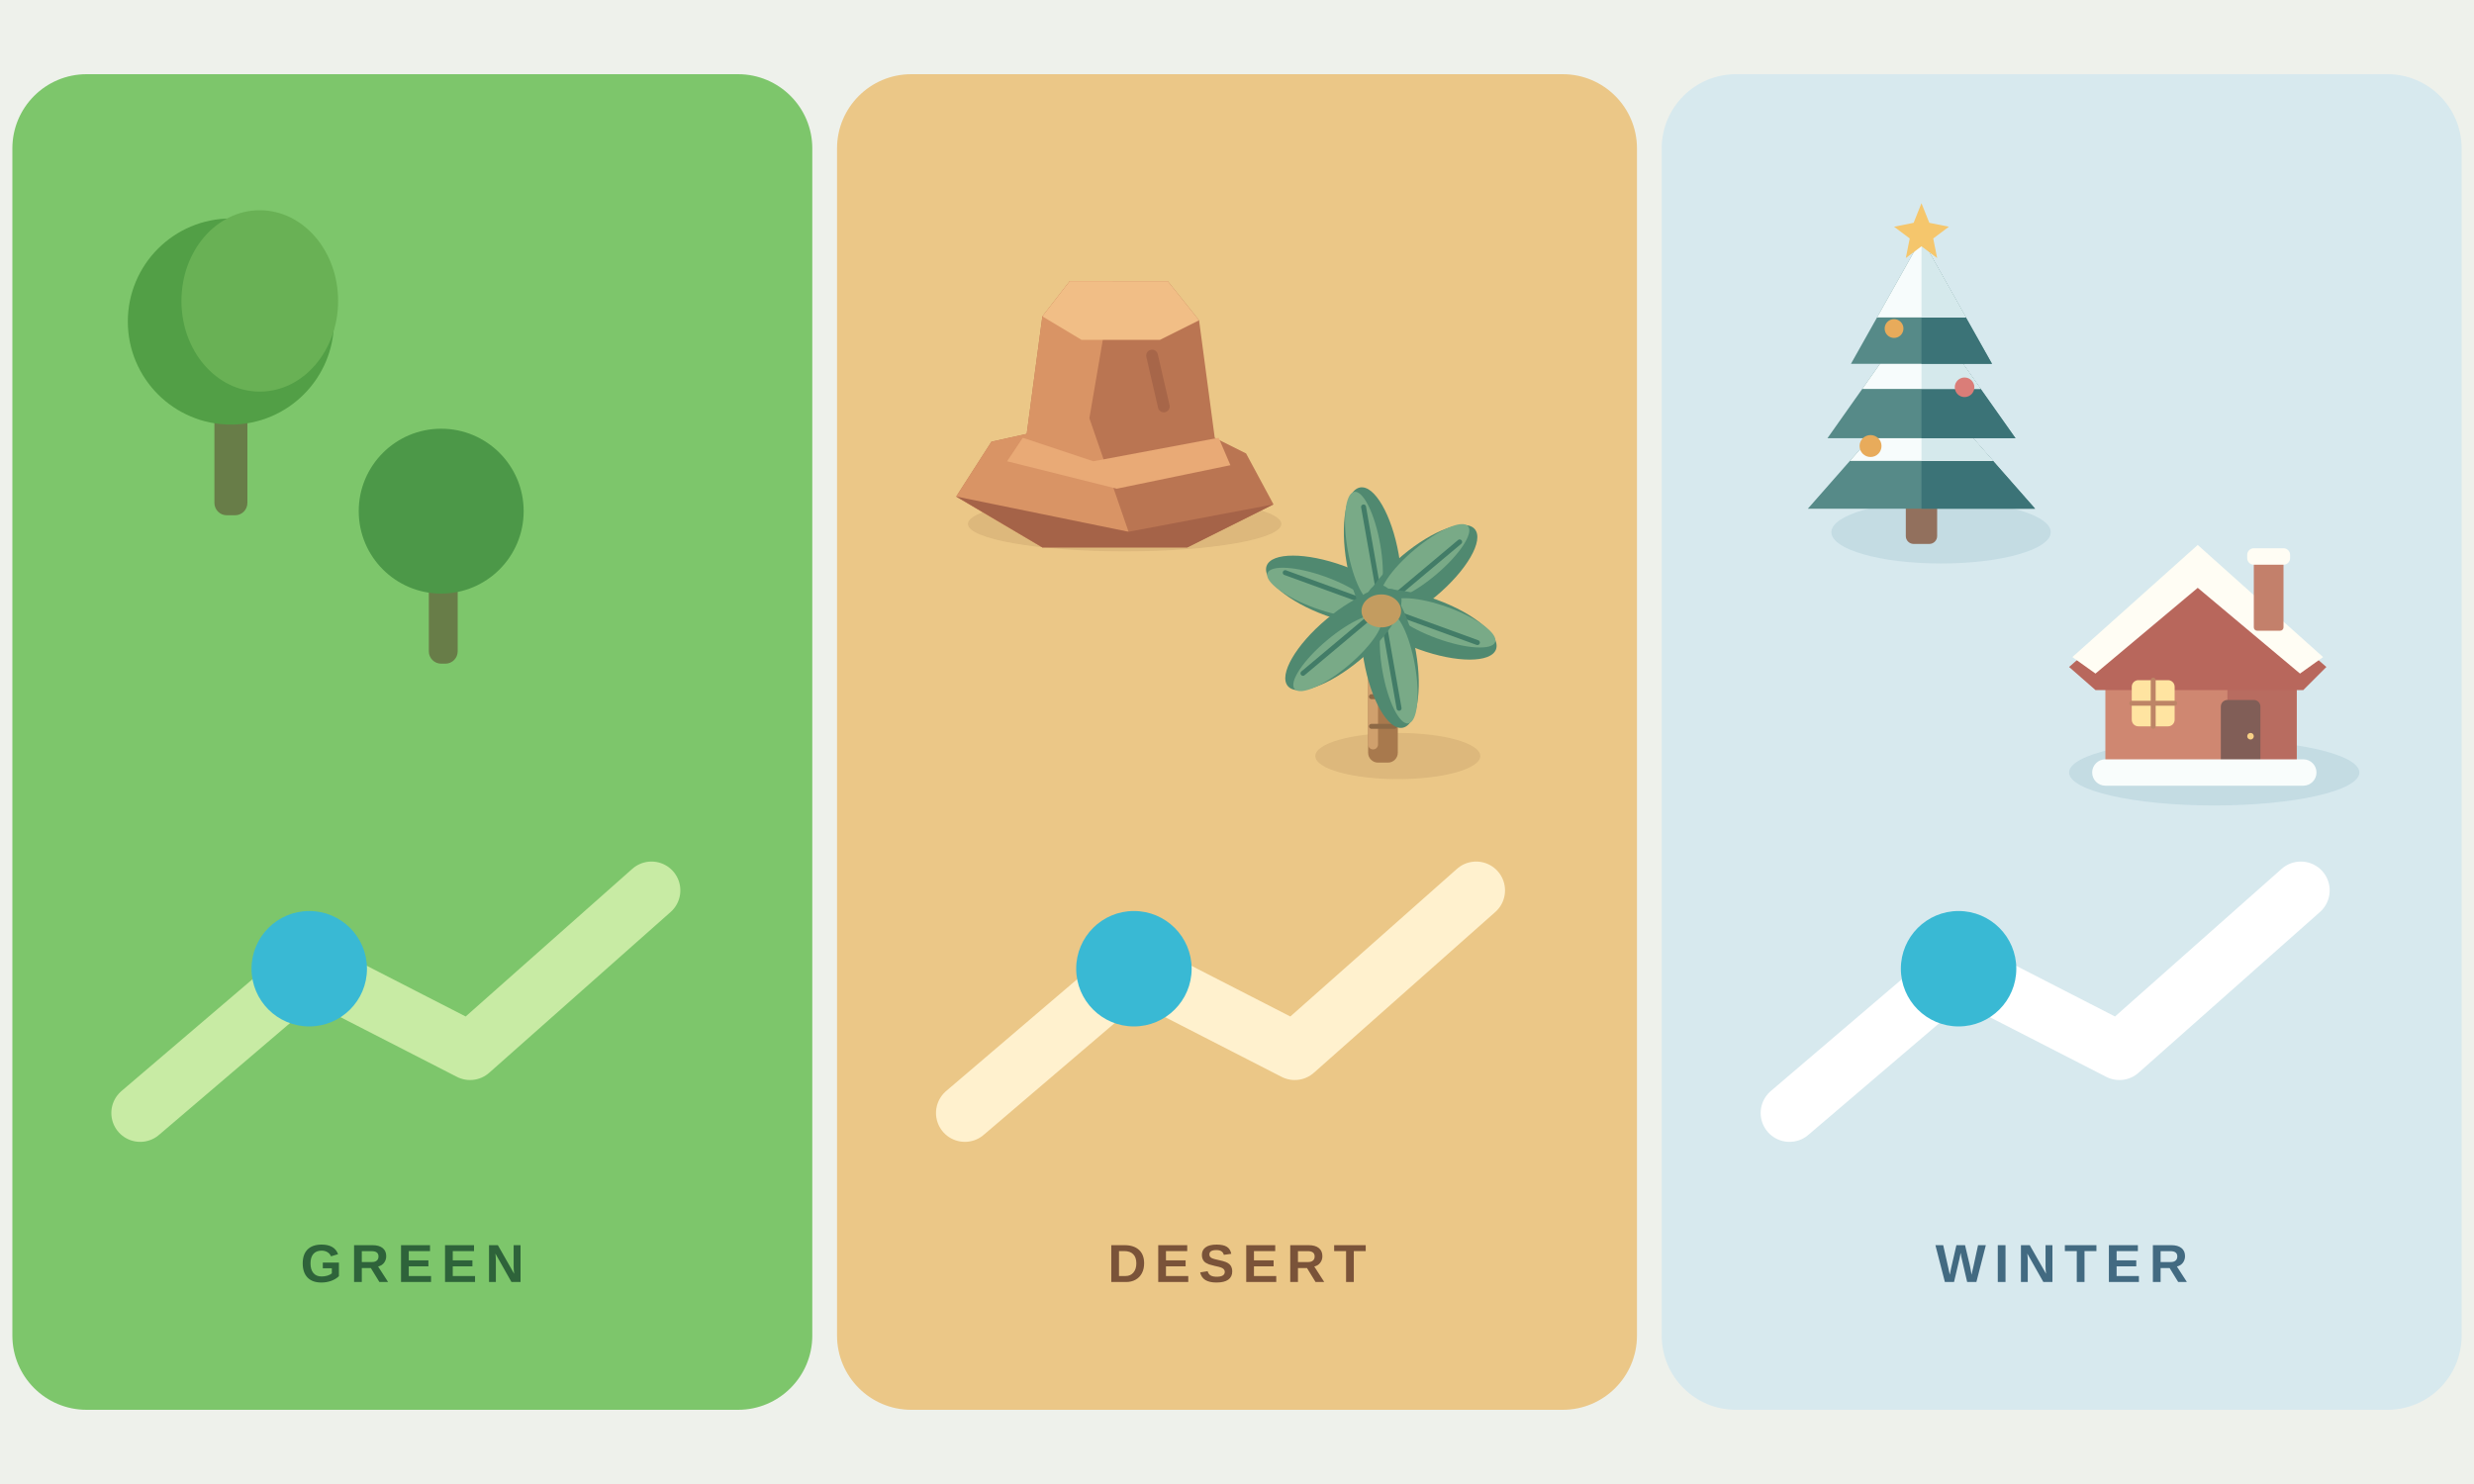
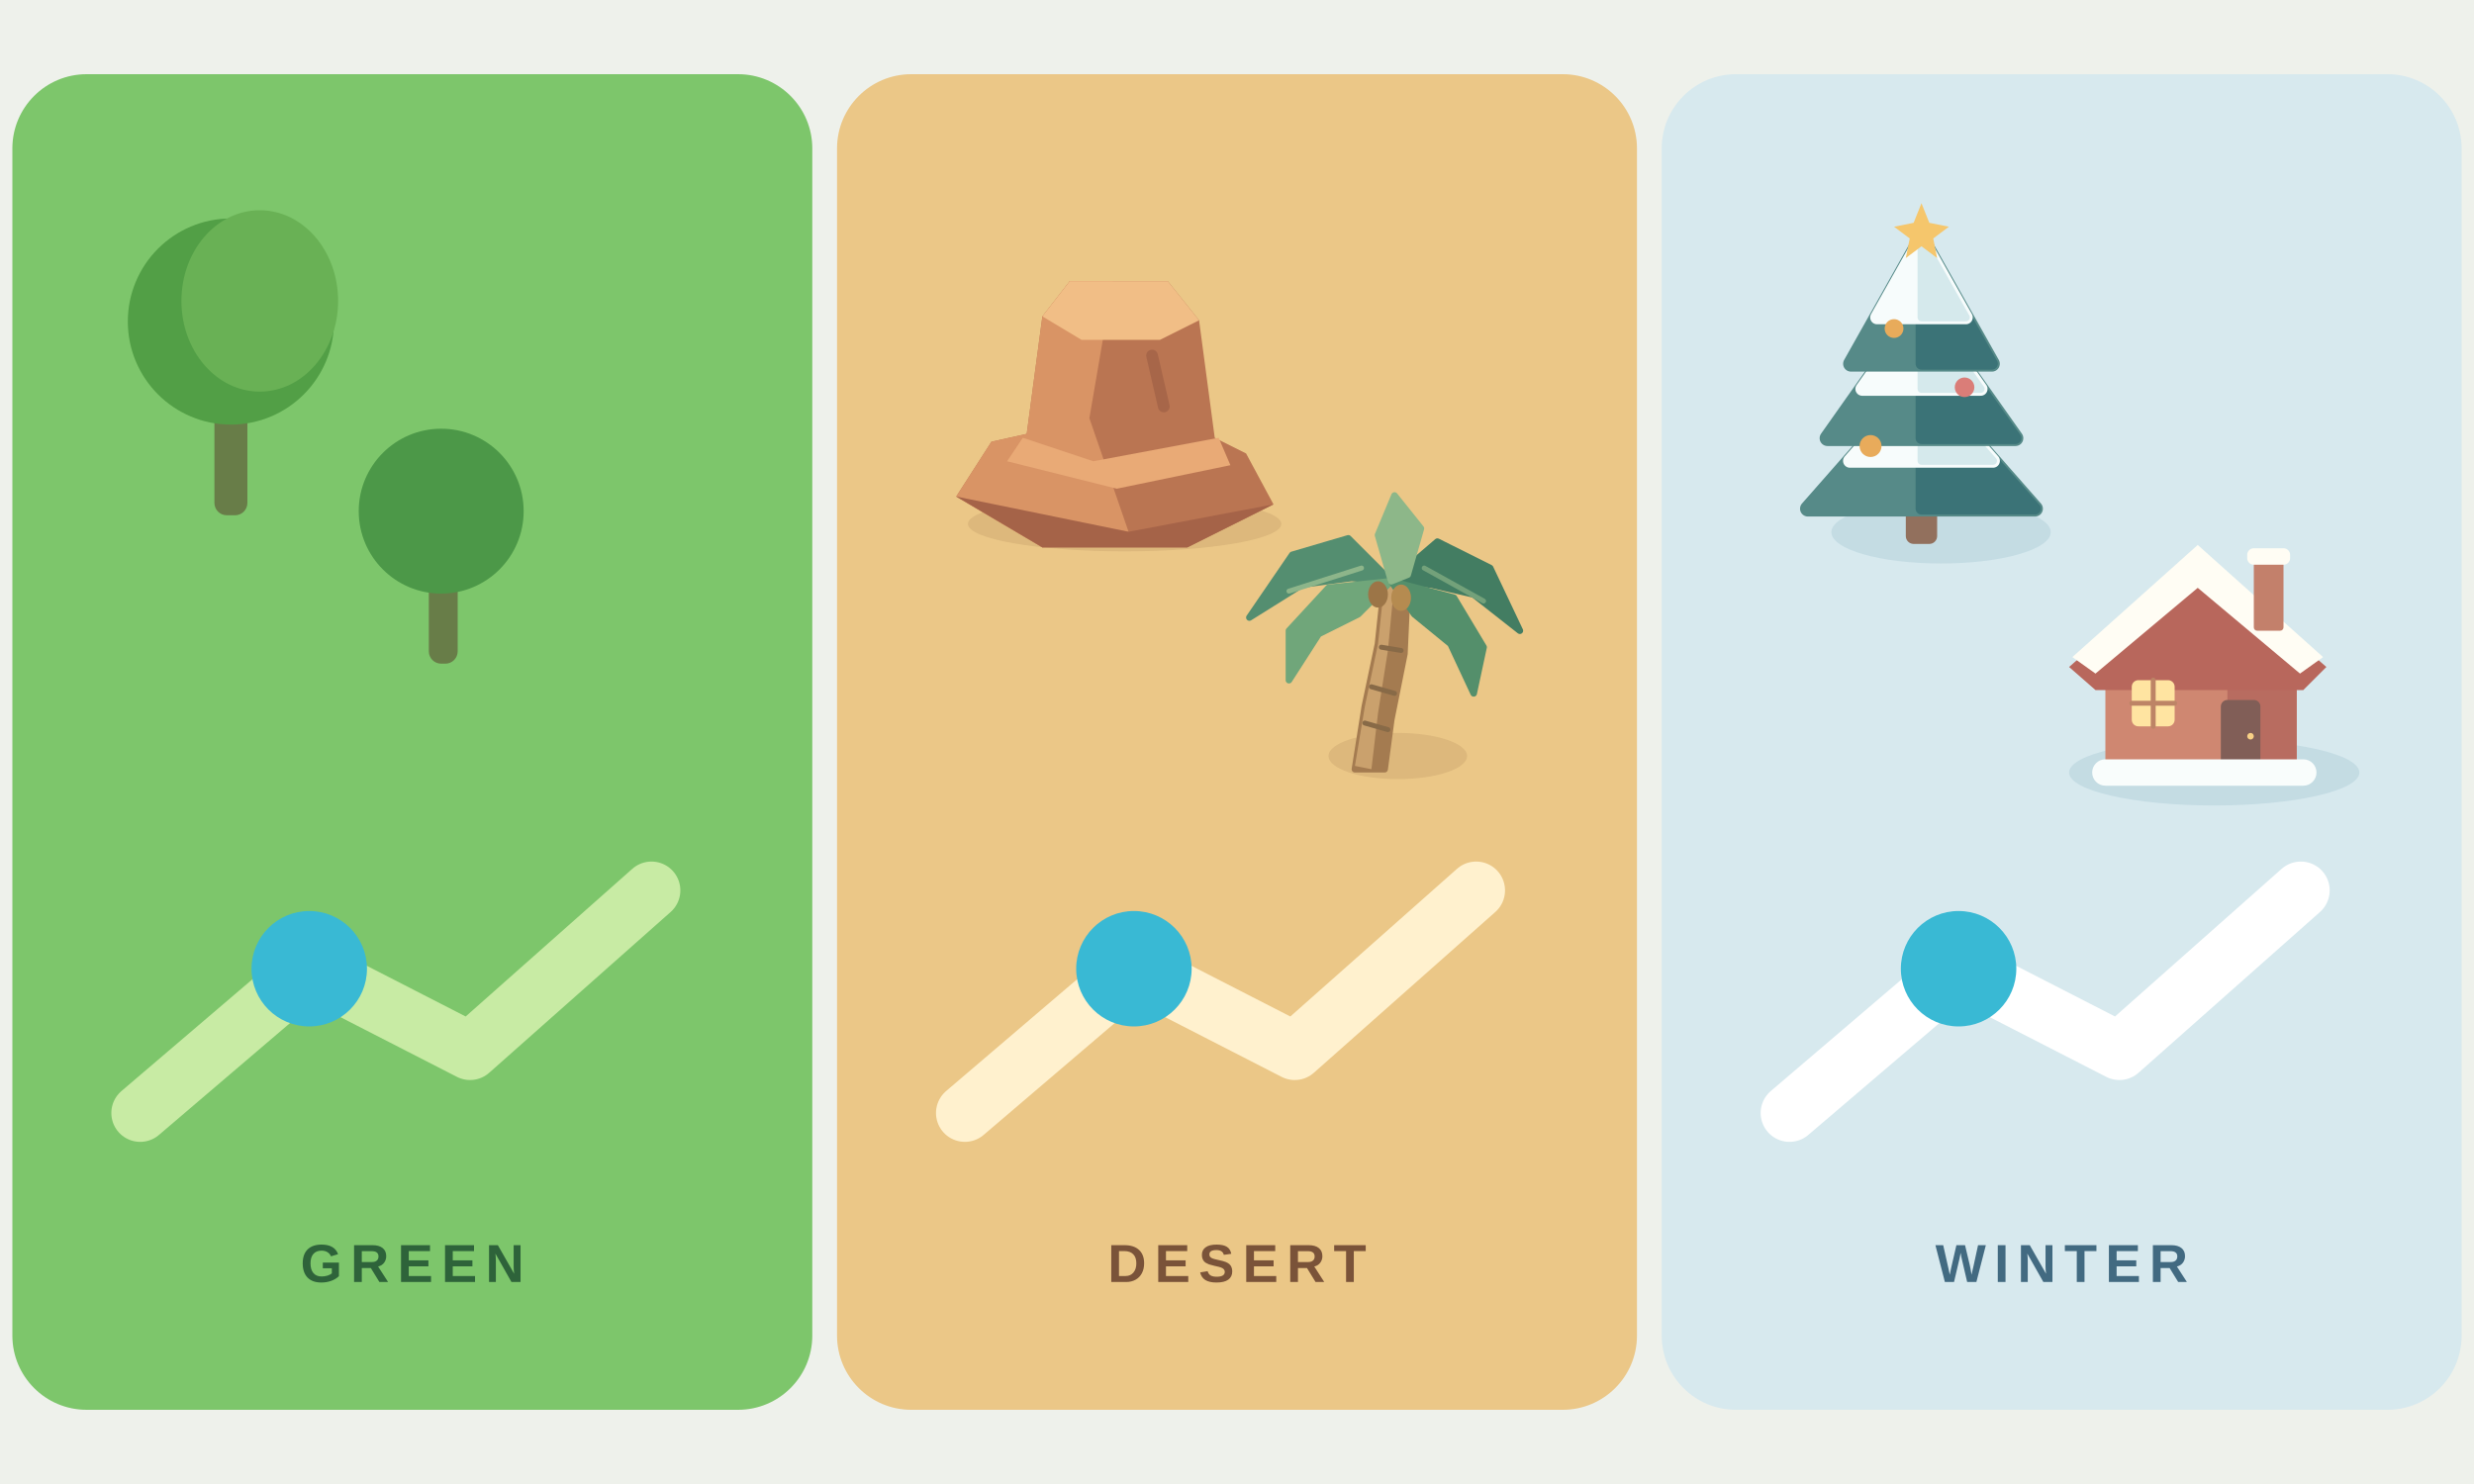
<svg xmlns="http://www.w3.org/2000/svg" width="600" height="360" viewBox="0 0 600 360" fill="none">
  <defs>
    <g id="palm-desert">
-       <ellipse cx="5" cy="18" rx="25" ry="7" fill="#997247" opacity=".18" />
-       <rect x="-4" y="-26" width="9" height="46" rx="3" fill="#A8794D" />
-       <rect x="-4" y="-26" width="3" height="42" rx="1.5" fill="#D0A06D" />
-       <line x1="-3" y1="-9" x2="4" y2="-9" stroke="#8D6945" stroke-width="1.5" stroke-linecap="round" />
-       <line x1="-3" y1="0" x2="4" y2="0" stroke="#8D6945" stroke-width="1.5" stroke-linecap="round" />
-       <line x1="-3" y1="9" x2="4" y2="9" stroke="#8D6945" stroke-width="1.5" stroke-linecap="round" />
-       <g transform="translate(0 -27) rotate(-70)">
-         <ellipse cx="0" cy="-15" rx="8" ry="22" fill="#508970" />
-         <ellipse cx="-2" cy="-19" rx="5" ry="17" fill="#79AA87" />
-         <line x1="0" y1="-1" x2="0" y2="-31" stroke="#427C67" stroke-width="1.5" stroke-linecap="round" />
-       </g>
-       <g transform="translate(0 -27) rotate(-10)">
-         <ellipse cx="0" cy="-15" rx="8" ry="22" fill="#508970" />
-         <ellipse cx="-2" cy="-19" rx="5" ry="17" fill="#79AA87" />
-         <line x1="0" y1="-1" x2="0" y2="-31" stroke="#427C67" stroke-width="1.5" stroke-linecap="round" />
-       </g>
-       <g transform="translate(0 -27) rotate(50)">
-         <ellipse cx="0" cy="-15" rx="8" ry="22" fill="#508970" />
-         <ellipse cx="-2" cy="-19" rx="5" ry="17" fill="#79AA87" />
-         <line x1="0" y1="-1" x2="0" y2="-31" stroke="#427C67" stroke-width="1.5" stroke-linecap="round" />
-       </g>
-       <g transform="translate(0 -27) rotate(110)">
-         <ellipse cx="0" cy="-15" rx="8" ry="22" fill="#508970" />
-         <ellipse cx="-2" cy="-19" rx="5" ry="17" fill="#79AA87" />
-         <line x1="0" y1="-1" x2="0" y2="-31" stroke="#427C67" stroke-width="1.5" stroke-linecap="round" />
-       </g>
-       <g transform="translate(0 -27) rotate(170)">
-         <ellipse cx="0" cy="-15" rx="8" ry="22" fill="#508970" />
-         <ellipse cx="-2" cy="-19" rx="5" ry="17" fill="#79AA87" />
-         <line x1="0" y1="-1" x2="0" y2="-31" stroke="#427C67" stroke-width="1.5" stroke-linecap="round" />
-       </g>
-       <g transform="translate(0 -27) rotate(230)">
-         <ellipse cx="0" cy="-15" rx="8" ry="22" fill="#508970" />
-         <ellipse cx="-2" cy="-19" rx="5" ry="17" fill="#79AA87" />
-         <line x1="0" y1="-1" x2="0" y2="-31" stroke="#427C67" stroke-width="1.5" stroke-linecap="round" />
-       </g>
-       <ellipse cx="0" cy="-26" rx="6" ry="5" fill="#C39C60" />
+       <ellipse cx="5" cy="18" rx="21" ry="7" fill="#997247" opacity=".18" />
+       <polygon points="-8,22 -5,3 -1,-16 1,-35 8,-35 7,-13 3,7 1,22" fill="#A47B50" stroke="#A47B50" stroke-width="2" stroke-linejoin="round" />
+       <polygon points="-8,21 -5,3 -1,-16 1,-35 4,-35 2,-14 -1,5 -3,22" fill="#CAA16D" />
+       <line x1="-5" y1="8" x2="2" y2="10" stroke="#886A47" stroke-width="1.5" stroke-linecap="round" />
+       <line x1="-3" y1="-3" x2="4" y2="-1" stroke="#886A47" stroke-width="1.5" stroke-linecap="round" />
+       <line x1="0" y1="-15" x2="6" y2="-14" stroke="#886A47" stroke-width="1.5" stroke-linecap="round" />
+       <polygon points="3,-35 -10,-48 -27,-43 -40,-24 -24,-34 -9,-36" fill="#548E70" stroke="#548E70" stroke-width="2" stroke-linejoin="round" />
+       <polygon points="3,-35 17,-47 33,-39 42,-20 28,-31 15,-34" fill="#437D62" stroke="#437D62" stroke-width="2" stroke-linejoin="round" />
+       <polygon points="3,-35 -16,-33 -28,-20 -28,-5 -19,-19 -7,-25" fill="#70A67A" stroke="#70A67A" stroke-width="2" stroke-linejoin="round" />
+       <polygon points="3,-35 22,-30 31,-15 28,-1 21,-16 10,-25" fill="#548F6B" stroke="#548F6B" stroke-width="2" stroke-linejoin="round" />
+       <polygon points="3,-35 -1,-49 4,-61 12,-51 8,-37" fill="#8DB789" stroke="#8DB789" stroke-width="2" stroke-linejoin="round" />
+       <line x1="-6" y1="-39" x2="-28" y2="-32" stroke="#8DB58A" stroke-width="1.5" stroke-linecap="round" />
+       <line x1="13" y1="-39" x2="31" y2="-29" stroke="#73A17A" stroke-width="1.5" stroke-linecap="round" />
+       <ellipse cx="-1" cy="-31" rx="3" ry="4" fill="#9C7547" />
+       <ellipse cx="6" cy="-30" rx="3" ry="4" fill="#B58B50" />
    </g>
    <g id="cactus-desert">
      <ellipse cx="5" cy="18" rx="20" ry="7" fill="#997247" opacity=".18" />
      <rect x="-23" y="-22" width="11" height="28" rx="5.5" fill="#528E75" />
      <rect x="-23" y="-3" width="27" height="11" rx="5.5" fill="#528E75" />
      <rect x="11" y="-31" width="11" height="27" rx="5.5" fill="#3F7C68" />
      <rect x="-3" y="-12" width="25" height="11" rx="5.5" fill="#3F7C68" />
      <rect x="-8" y="-41" width="17" height="60" rx="8.5" fill="#649F7F" />
      <rect x="-5" y="-37" width="4" height="50" rx="2" fill="#9AC292" />
      <rect x="4" y="-31" width="3" height="45" rx="1.5" fill="#42836D" />
      <line x1="-19" y1="-17" x2="-19" y2="0" stroke="#91B98C" stroke-width="2" stroke-linecap="round" />
      <line x1="15" y1="-26" x2="15" y2="-9" stroke="#78AC88" stroke-width="2" stroke-linecap="round" />
      <ellipse cx="0" cy="-41" rx="5" ry="3" fill="#F4BA87" />
    </g>
    <g id="mesa-desert">
      <ellipse cx="5" cy="18" rx="40" ry="7" fill="#997247" opacity=".18" />
      <polygon points="-38,11 -29,-3 -20,-5 -16,-35 -9,-44 16,-44 24,-34 28,-4 36,0 43,13 21,24 -16,24" fill="#BA7552" />
      <polygon points="-38,11 -29,-3 -20,-5 -16,-35 -9,-44 2,-44 -4,-9 6,20 -16,24" fill="#D99465" />
      <polygon points="-16,-35 -9,-44 16,-44 24,-34 14,-29 -6,-29" fill="#F1BE86" />
      <polygon points="-21,-4 -3,2 29,-4 32,3 3,9 -25,2" fill="#E9AA76" />
      <polygon points="-38,11 6,20 43,13 21,24 -16,24" fill="#A56348" />
      <line x1="12" y1="-25" x2="15" y2="-12" stroke="#A76649" stroke-width="3" stroke-linecap="round" />
    </g>
    <g id="dune-desert">
-       <ellipse cx="0" cy="18" rx="64" ry="18" fill="#DAB477" />
-       <polygon points="-64,18 8,-35 64,18" fill="#DBAF71" />
-       <polygon points="-64,18 8,-35 -4,16" fill="#F8DDA3" />
-       <ellipse cx="-24" cy="29" rx="22" ry="2" fill="#CFA46A" />
-       <ellipse cx="23" cy="34" rx="16" ry="2" fill="#D9B276" />
+       <ellipse cx="0" cy="15" rx="61" ry="21" fill="#E0BA7D" />
+       <ellipse cx="-14" cy="8" rx="46" ry="18" fill="#F1D29A" />
+       <ellipse cx="-28" cy="0" rx="26" ry="14" fill="#F5DAA5" />
+       <ellipse cx="8" cy="30" rx="38" ry="2" fill="#D6AF74" />
    </g>
    <g id="stones-desert">
      <polygon points="-16,3 -9,-4 2,-4 7,3 1,10 -10,10" fill="#C29363" />
      <polygon points="-16,3 -9,-4 2,-4 7,3 -4,5" fill="#F4D5A2" />
      <polygon points="14,6 19,1 27,2 31,8 25,13 17,12" fill="#B8865B" />
      <polygon points="14,6 19,1 27,2 31,8 21,8" fill="#ECC38F" />
    </g>
    <g id="grass-desert">
      <rect x="-10" y="1" width="9" height="3" rx="1.5" fill="#C39C62" transform="rotate(30)" />
      <rect x="0" y="0" width="12" height="3" rx="1.5" fill="#B58F57" transform="rotate(-40)" />
    </g>
    <g id="oasis-desert">
-       <rect x="-71" y="-24" width="142" height="62" rx="31" fill="#D0A870" />
-       <rect x="-67" y="-25" width="134" height="56" rx="28" fill="#F6DCAB" />
-       <rect x="-61" y="-23" width="122" height="49" rx="24.5" fill="#379B9B" />
-       <rect x="-59" y="-20" width="118" height="43" rx="21.5" fill="#66C6BF" />
-       <rect x="-52" y="-17" width="104" height="15" rx="7.5" fill="#84D8C9" />
-       <line x1="-35" y1="7" x2="-12" y2="7" stroke="#C3F0DD" stroke-width="2.5" stroke-linecap="round" />
-       <line x1="20" y1="-7" x2="37" y2="-7" stroke="#C3F0DD" stroke-width="2" stroke-linecap="round" />
-       <ellipse cx="40" cy="9" rx="3" ry="2" fill="#C3F0DD" />
+       <g transform="translate(0 4) scale(1.06)">
+         <rect x="-76" y="-24" width="137" height="49" rx="24.5" fill="#C9A56A" />
+         <rect x="-22" y="-39" width="93" height="46" rx="23" fill="#C9A56A" />
+         <ellipse cx="61" cy="4" rx="26" ry="20" fill="#C9A56A" />
+         <rect x="-53" y="2" width="56" height="33" rx="16.5" fill="#C9A56A" />
+       </g>
+       <g transform="translate(0 0) scale(1.04)">
+         <rect x="-76" y="-24" width="137" height="49" rx="24.5" fill="#F5DDA6" />
+         <rect x="-22" y="-39" width="93" height="46" rx="23" fill="#F5DDA6" />
+         <ellipse cx="61" cy="4" rx="26" ry="20" fill="#F5DDA6" />
+         <rect x="-53" y="2" width="56" height="33" rx="16.5" fill="#F5DDA6" />
+       </g>
+       <g transform="translate(0 -1) scale(1)">
+         <rect x="-76" y="-24" width="137" height="49" rx="24.5" fill="#4EADA5" />
+         <rect x="-22" y="-39" width="93" height="46" rx="23" fill="#4EADA5" />
+         <ellipse cx="61" cy="4" rx="26" ry="20" fill="#4EADA5" />
+         <rect x="-53" y="2" width="56" height="33" rx="16.5" fill="#4EADA5" />
+       </g>
+       <g transform="translate(0 1) scale(0.95)">
+         <rect x="-76" y="-24" width="137" height="49" rx="24.5" fill="#77D2BF" />
+         <rect x="-22" y="-39" width="93" height="46" rx="23" fill="#77D2BF" />
+         <ellipse cx="61" cy="4" rx="26" ry="20" fill="#77D2BF" />
+         <rect x="-53" y="2" width="56" height="33" rx="16.5" fill="#77D2BF" />
+       </g>
+       <line x1="-38" y1="5" x2="-15" y2="5" stroke="#B8EBD6" stroke-width="2" stroke-linecap="round" />
+       <line x1="20" y1="-7" x2="37" y2="-7" stroke="#B8EBD6" stroke-width="2" stroke-linecap="round" />
+       <ellipse cx="43" cy="9" rx="3" ry="2" fill="#B8EBD6" />
+     </g>
+     <g id="boulder-desert">
+       <ellipse cx="2" cy="12" rx="24" ry="7" fill="#B98C5D" />
+       <rect x="-23" y="-13" width="45" height="27" rx="11" fill="#C68F62" />
+       <rect x="-23" y="-15" width="35" height="20" rx="9" fill="#E8BA83" />
+       <ellipse cx="-8" cy="-12" rx="14" ry="5" fill="#F2CD97" />
+     </g>
+     <g id="adobe-desert">
+       <ellipse cx="4" cy="20" rx="34" ry="8" fill="#B9905D" />
+       <rect x="-28" y="-25" width="56" height="43" rx="4" fill="#D49A6A" />
+       <rect x="10" y="-24" width="18" height="42" rx="3" fill="#BC825B" />
+       <rect x="-31" y="-29" width="62" height="9" rx="3" fill="#F4D4A1" />
+       <rect x="-26" y="-23" width="51" height="3" rx="1.5" fill="#E4B882" />
+       <rect x="-21" y="-13" width="11" height="12" rx="3" fill="#876B4D" />
+       <rect x="-19" y="-11" width="7" height="8" rx="2" fill="#E8BD79" />
+       <rect x="6" y="-6" width="13" height="24" rx="6" fill="#8E674A" />
+       <rect x="-11" y="9" width="11" height="9" rx="3" fill="#E9BF8B" />
+       <rect x="-13" y="16" width="29" height="6" rx="3" fill="#B4845D" />
+     </g>
+     <g id="well-desert">
+       <ellipse cx="5" cy="18" rx="22" ry="7" fill="#997247" opacity=".18" />
+       <ellipse cx="0" cy="7" rx="20" ry="10" fill="#B88861" />
+       <rect x="-20" y="-1" width="40" height="9" rx="1" fill="#CFA575" />
+       <ellipse cx="0" cy="-1" rx="20" ry="9" fill="#EDD0A0" />
+       <ellipse cx="0" cy="-2" rx="12" ry="5" fill="#568D87" />
+       <rect x="-18" y="-36" width="4" height="34" rx="2" fill="#9A7851" />
+       <rect x="14" y="-36" width="4" height="34" rx="2" fill="#9A7851" />
+       <rect x="-22" y="-39" width="44" height="7" rx="3" fill="#BD9467" />
+       <line x1="0" y1="-33" x2="0" y2="-9" stroke="#F8E1B4" stroke-width="1.5" stroke-linecap="round" />
+     </g>
+     <g id="acacia-desert">
+       <ellipse cx="5" cy="18" rx="24" ry="7" fill="#997247" opacity=".18" />
+       <line x1="0" y1="20" x2="-1" y2="-13" stroke="#92734F" stroke-width="6" stroke-linecap="round" />
+       <line x1="-1" y1="-9" x2="-15" y2="-24" stroke="#92734F" stroke-width="4" stroke-linecap="round" />
+       <line x1="-1" y1="-8" x2="17" y2="-24" stroke="#92734F" stroke-width="4" stroke-linecap="round" />
+       <ellipse cx="-16" cy="-24" rx="20" ry="10" fill="#7F9A6D" />
+       <ellipse cx="12" cy="-26" rx="24" ry="12" fill="#6E8E65" />
+       <ellipse cx="-1" cy="-31" rx="24" ry="10" fill="#8FAA7A" />
+     </g>
+     <g id="arch-desert">
+       <ellipse cx="3" cy="21" rx="43" ry="10" fill="#C69B67" />
+       <rect x="-36" y="-43" width="22" height="65" rx="9" fill="#C98F61" />
+       <rect x="14" y="-43" width="22" height="65" rx="9" fill="#B67D56" />
+       <rect x="-36" y="-51" width="72" height="22" rx="10" fill="#DDA775" />
+       <rect x="-31" y="-52" width="62" height="8" rx="4" fill="#EFC18C" />
+       <rect x="-40" y="15" width="30" height="10" rx="5" fill="#DDA775" />
+       <rect x="10" y="15" width="30" height="10" rx="5" fill="#C28A60" />
    </g>
    <g id="tent-desert">
      <ellipse cx="5" cy="18" rx="35" ry="7" fill="#997247" opacity=".18" />
      <polygon points="-33,16 0,-27 34,16 16,24 -18,24" fill="#B87552" />
      <polygon points="-33,16 0,-27 4,18 -18,24" fill="#FFF1D1" />
      <polygon points="0,-27 34,16 16,24 4,18" fill="#E9B574" />
      <polygon points="-10,21 0,-6 8,22" fill="#986749" />
      <line x1="0" y1="-27" x2="0" y2="-33" stroke="#92704C" stroke-width="2" stroke-linecap="round" />
    </g>
    <g id="pine-winter">
      <ellipse cx="5" cy="18" rx="28" ry="8" fill="#8AB5C5" opacity=".25" />
      <rect x="-4" y="-18" width="8" height="39" rx="2" fill="#92705D" />
-       <polygon points="0,-21 -29,12 29,12" fill="#568A88" />
-       <polygon points="0,-21 0,12 29,12" fill="#3B7377" />
-       <polygon points="0,-21 -18.27,-0.21 18.27,-0.21" fill="#F7FCFC" />
-       <polygon points="0,-21 0,-0.21 18.27,-0.21" fill="#D5E9EC" />
-       <polygon points="0,-40 -24,-6 24,-6" fill="#568A88" />
-       <polygon points="0,-40 0,-6 24,-6" fill="#3B7377" />
-       <polygon points="0,-40 -15.12,-18.58 15.12,-18.58" fill="#F7FCFC" />
-       <polygon points="0,-40 0,-18.58 15.12,-18.58" fill="#D5E9EC" />
-       <polygon points="0,-57 -18,-25 18,-25" fill="#568A88" />
-       <polygon points="0,-57 0,-25 18,-25" fill="#3B7377" />
-       <polygon points="0,-57 -11.34,-36.84 11.34,-36.84" fill="#F7FCFC" />
-       <polygon points="0,-57 0,-36.84 11.34,-36.84" fill="#D5E9EC" />
+       <polygon points="0,-21 -29,12 29,12" fill="#568A88" stroke="#568A88" stroke-width="4" stroke-linejoin="round" />
+       <polygon points="0,-21 0,12 29,12" fill="#3B7377" stroke="#3B7377" stroke-width="3" stroke-linejoin="round" />
+       <polygon points="0,-21 -18.27,-0.21 18.27,-0.21" fill="#F7FCFC" stroke="#F7FCFC" stroke-width="3.5" stroke-linejoin="round" />
+       <polygon points="0,-21 0,-0.21 18.27,-0.21" fill="#D5E9EC" stroke="#D5E9EC" stroke-width="2" stroke-linejoin="round" />
+       <polygon points="0,-40 -24,-6 24,-6" fill="#568A88" stroke="#568A88" stroke-width="4" stroke-linejoin="round" />
+       <polygon points="0,-40 0,-6 24,-6" fill="#3B7377" stroke="#3B7377" stroke-width="3" stroke-linejoin="round" />
+       <polygon points="0,-40 -15.12,-18.58 15.12,-18.58" fill="#F7FCFC" stroke="#F7FCFC" stroke-width="3.5" stroke-linejoin="round" />
+       <polygon points="0,-40 0,-18.58 15.12,-18.58" fill="#D5E9EC" stroke="#D5E9EC" stroke-width="2" stroke-linejoin="round" />
+       <polygon points="0,-57 -18,-25 18,-25" fill="#568A88" stroke="#568A88" stroke-width="4" stroke-linejoin="round" />
+       <polygon points="0,-57 0,-25 18,-25" fill="#3B7377" stroke="#3B7377" stroke-width="3" stroke-linejoin="round" />
+       <polygon points="0,-57 -11.34,-36.84 11.34,-36.84" fill="#F7FCFC" stroke="#F7FCFC" stroke-width="3.5" stroke-linejoin="round" />
+       <polygon points="0,-57 0,-36.84 11.34,-36.84" fill="#D5E9EC" stroke="#D5E9EC" stroke-width="2" stroke-linejoin="round" />
    </g>
    <g id="holiday-winter">
      <ellipse cx="5" cy="18" rx="28" ry="8" fill="#8AB5C5" opacity=".25" />
      <rect x="-4" y="-18" width="8" height="39" rx="2" fill="#92705D" />
-       <polygon points="0,-21 -29,12 29,12" fill="#568A88" />
-       <polygon points="0,-21 0,12 29,12" fill="#3B7377" />
-       <polygon points="0,-21 -18.27,-0.21 18.27,-0.21" fill="#F7FCFC" />
-       <polygon points="0,-21 0,-0.21 18.27,-0.21" fill="#D5E9EC" />
-       <polygon points="0,-40 -24,-6 24,-6" fill="#568A88" />
-       <polygon points="0,-40 0,-6 24,-6" fill="#3B7377" />
-       <polygon points="0,-40 -15.12,-18.58 15.12,-18.58" fill="#F7FCFC" />
-       <polygon points="0,-40 0,-18.58 15.12,-18.58" fill="#D5E9EC" />
-       <polygon points="0,-57 -18,-25 18,-25" fill="#568A88" />
-       <polygon points="0,-57 0,-25 18,-25" fill="#3B7377" />
-       <polygon points="0,-57 -11.34,-36.84 11.34,-36.84" fill="#F7FCFC" />
-       <polygon points="0,-57 0,-36.84 11.34,-36.84" fill="#D5E9EC" />
+       <polygon points="0,-21 -29,12 29,12" fill="#568A88" stroke="#568A88" stroke-width="4" stroke-linejoin="round" />
+       <polygon points="0,-21 0,12 29,12" fill="#3B7377" stroke="#3B7377" stroke-width="3" stroke-linejoin="round" />
+       <polygon points="0,-21 -18.27,-0.21 18.27,-0.21" fill="#F7FCFC" stroke="#F7FCFC" stroke-width="3.5" stroke-linejoin="round" />
+       <polygon points="0,-21 0,-0.21 18.27,-0.21" fill="#D5E9EC" stroke="#D5E9EC" stroke-width="2" stroke-linejoin="round" />
+       <polygon points="0,-40 -24,-6 24,-6" fill="#568A88" stroke="#568A88" stroke-width="4" stroke-linejoin="round" />
+       <polygon points="0,-40 0,-6 24,-6" fill="#3B7377" stroke="#3B7377" stroke-width="3" stroke-linejoin="round" />
+       <polygon points="0,-40 -15.12,-18.58 15.12,-18.58" fill="#F7FCFC" stroke="#F7FCFC" stroke-width="3.5" stroke-linejoin="round" />
+       <polygon points="0,-40 0,-18.58 15.12,-18.58" fill="#D5E9EC" stroke="#D5E9EC" stroke-width="2" stroke-linejoin="round" />
+       <polygon points="0,-57 -18,-25 18,-25" fill="#568A88" stroke="#568A88" stroke-width="4" stroke-linejoin="round" />
+       <polygon points="0,-57 0,-25 18,-25" fill="#3B7377" stroke="#3B7377" stroke-width="3" stroke-linejoin="round" />
+       <polygon points="0,-57 -11.34,-36.84 11.34,-36.84" fill="#F7FCFC" stroke="#F7FCFC" stroke-width="3.5" stroke-linejoin="round" />
+       <polygon points="0,-57 0,-36.84 11.34,-36.84" fill="#D5E9EC" stroke="#D5E9EC" stroke-width="2" stroke-linejoin="round" />
      <ellipse cx="-13" cy="-4" rx="2.8" ry="2.8" fill="#E8AB5B" />
      <ellipse cx="11" cy="-19" rx="2.5" ry="2.5" fill="#DA7D78" />
      <ellipse cx="-7" cy="-34" rx="2.4" ry="2.4" fill="#E8AB5B" />
      <polygon points="0,-66 2,-61 7,-60 3,-57 4,-52 0,-55 -4,-52 -3,-57 -7,-60 -2,-61" fill="#F5C66C" />
    </g>
    <g id="cabin-winter">
      <ellipse cx="5" cy="23" rx="44" ry="10" fill="#8AB5C5" opacity=".25" />
      <rect x="-28" y="-12" width="58" height="36" rx="2" fill="#CF8771" />
      <rect x="9" y="-12" width="21" height="36" rx="1" fill="#B86C60" />
      <polygon points="-39,-9 0,-43 39,-9 32,-2 -31,-2" fill="#B8675C" />
      <polygon points="-38,-12 0,-46 38,-12 31,-7 0,-33 -31,-7" fill="#FFFDF4" />
      <rect x="17" y="-42" width="9" height="22" rx="1" fill="#C3806B" />
      <rect x="15" y="-45" width="13" height="5" rx="2" fill="#FFFDF4" />
      <rect x="-20" y="-5" width="13" height="14" rx="2" fill="#FFE4A1" />
      <line x1="-13.5" y1="-5" x2="-13.5" y2="9" stroke="#BD8466" stroke-width="1.5" stroke-linecap="round" />
      <line x1="-20" y1="2" x2="-7" y2="2" stroke="#BD8466" stroke-width="1.5" stroke-linecap="round" />
      <rect x="7" y="1" width="12" height="23" rx="2" fill="#815E57" />
      <ellipse cx="16" cy="12" rx="1" ry="1" fill="#F8D186" />
      <rect x="-32" y="19" width="68" height="8" rx="4" fill="#F9FDFC" />
    </g>
    <g id="snowman-winter">
      <ellipse cx="5" cy="18" rx="28" ry="8" fill="#8AB5C5" opacity=".25" />
      <ellipse cx="0" cy="4" rx="17" ry="17" fill="#F8FDFB" />
      <ellipse cx="4" cy="5" rx="12" ry="15" fill="#E2EFF0" />
      <ellipse cx="-1" cy="-21" rx="12" ry="12" fill="#FFFDF6" />
      <rect x="-13" y="-12" width="26" height="6" rx="3" fill="#C7746F" />
      <rect x="5" y="-9" width="5" height="15" rx="2" fill="#B45E60" />
      <ellipse cx="-5" cy="-23" rx="1.3" ry="1.3" fill="#527887" />
      <ellipse cx="2" cy="-23" rx="1.3" ry="1.3" fill="#527887" />
      <polygon points="-1,-20 12,-17 -1,-16" fill="#E9AA63" />
      <ellipse cx="0" cy="2" rx="1.8" ry="1.8" fill="#72919A" />
      <ellipse cx="0" cy="9" rx="1.8" ry="1.8" fill="#72919A" />
      <rect x="-10" y="-42" width="18" height="13" rx="2" fill="#4A6D80" />
      <rect x="-15" y="-32" width="28" height="5" rx="2" fill="#355B71" />
      <line x1="-15" y1="-1" x2="-26" y2="-10" stroke="#8F7A6D" stroke-width="2" stroke-linecap="round" />
      <line x1="15" y1="-1" x2="25" y2="-9" stroke="#8F7A6D" stroke-width="2" stroke-linecap="round" />
    </g>
    <g id="gift-winter">
      <ellipse cx="3" cy="16" rx="19" ry="5" fill="#9CBEC8" opacity=".25" />
      <rect x="-15" y="-10" width="30" height="27" rx="3" fill="#CE8177" />
      <rect x="0" y="-10" width="15" height="27" rx="2" fill="#B96866" />
      <rect x="-17" y="-14" width="34" height="8" rx="2" fill="#E5A18B" />
      <rect x="-3" y="-14" width="6" height="31" rx="0" fill="#FFF0BB" />
      <ellipse cx="-5" cy="-18" rx="6" ry="4" fill="#F7D891" transform="rotate(25 -5 -18)" />
      <ellipse cx="5" cy="-18" rx="6" ry="4" fill="#FFE7AE" transform="rotate(-25 5 -18)" />
    </g>
    <g id="bank-winter">
      <ellipse cx="0" cy="18" rx="64" ry="19" fill="#BDD6DF" />
      <ellipse cx="-10" cy="12" rx="57" ry="18" fill="#F6FBFA" />
      <ellipse cx="29" cy="8" rx="25" ry="15" fill="#FFFFFF" />
      <ellipse cx="-34" cy="4" rx="27" ry="14" fill="#FFFFFF" />
    </g>
    <g id="ice-winter">
-       <rect x="-71" y="-24" width="142" height="62" rx="31" fill="#BAD7E0" />
-       <rect x="-69" y="-28" width="138" height="58" rx="29" fill="#FAFDFC" />
-       <rect x="-61" y="-24" width="122" height="48" rx="24" fill="#9BCAD8" />
-       <rect x="-58" y="-20" width="116" height="41" rx="20.5" fill="#B8E1E8" />
-       <rect x="-52" y="-18" width="99" height="13" rx="6.5" fill="#D6EFF0" />
+       <g transform="translate(0 4) scale(1.07)">
+         <rect x="-76" y="-24" width="137" height="49" rx="24.5" fill="#ABCED9" />
+         <rect x="-22" y="-39" width="93" height="46" rx="23" fill="#ABCED9" />
+         <ellipse cx="61" cy="4" rx="26" ry="20" fill="#ABCED9" />
+         <rect x="-53" y="2" width="56" height="33" rx="16.5" fill="#ABCED9" />
+       </g>
+       <g transform="translate(0 0) scale(1.06)">
+         <rect x="-76" y="-24" width="137" height="49" rx="24.5" fill="#F7FCFC" />
+         <rect x="-22" y="-39" width="93" height="46" rx="23" fill="#F7FCFC" />
+         <ellipse cx="61" cy="4" rx="26" ry="20" fill="#F7FCFC" />
+         <rect x="-53" y="2" width="56" height="33" rx="16.5" fill="#F7FCFC" />
+       </g>
+       <g transform="translate(0 -1) scale(1)">
+         <rect x="-76" y="-24" width="137" height="49" rx="24.5" fill="#94C4D5" />
+         <rect x="-22" y="-39" width="93" height="46" rx="23" fill="#94C4D5" />
+         <ellipse cx="61" cy="4" rx="26" ry="20" fill="#94C4D5" />
+         <rect x="-53" y="2" width="56" height="33" rx="16.5" fill="#94C4D5" />
+       </g>
+       <g transform="translate(0 1) scale(0.96)">
+         <rect x="-76" y="-24" width="137" height="49" rx="24.5" fill="#B4DEE5" />
+         <rect x="-22" y="-39" width="93" height="46" rx="23" fill="#B4DEE5" />
+         <ellipse cx="61" cy="4" rx="26" ry="20" fill="#B4DEE5" />
+         <rect x="-53" y="2" width="56" height="33" rx="16.5" fill="#B4DEE5" />
+       </g>
      <line x1="-39" y1="9" x2="-15" y2="1" stroke="#F2FBF8" stroke-width="2" stroke-linecap="round" />
      <line x1="-15" y1="1" x2="-1" y2="10" stroke="#F2FBF8" stroke-width="2" stroke-linecap="round" />
      <line x1="-15" y1="1" x2="-9" y2="-9" stroke="#F2FBF8" stroke-width="2" stroke-linecap="round" />
      <line x1="25" y1="2" x2="43" y2="2" stroke="#EFFAF8" stroke-width="2" stroke-linecap="round" />
    </g>
    <g id="stones-winter">
      <ellipse cx="-10" cy="6" rx="10" ry="6" fill="#A5C5D1" />
      <ellipse cx="-12" cy="3" rx="8" ry="4" fill="#F8FCFB" />
      <ellipse cx="14" cy="10" rx="8" ry="5" fill="#ADCBD5" />
      <ellipse cx="12" cy="7" rx="6" ry="3" fill="#FFFFFF" />
+     </g>
+     <g id="birch-winter">
+       <ellipse cx="2" cy="20" rx="21" ry="6" fill="#ABC9D3" />
+       <line x1="-5" y1="18" x2="-4" y2="-40" stroke="#FDFEFE" stroke-width="6" stroke-linecap="round" />
+       <line x1="8" y1="18" x2="11" y2="-31" stroke="#EAF4F4" stroke-width="5" stroke-linecap="round" />
+       <line x1="-4" y1="-20" x2="-17" y2="-34" stroke="#F5FBFB" stroke-width="4" stroke-linecap="round" />
+       <line x1="-4" y1="-13" x2="8" y2="-27" stroke="#FDFEFE" stroke-width="3" stroke-linecap="round" />
+       <line x1="11" y1="-12" x2="22" y2="-24" stroke="#EAF4F4" stroke-width="3" stroke-linecap="round" />
+       <line x1="-7" y1="-29" x2="-2" y2="-28" stroke="#94AFB9" stroke-width="2" stroke-linecap="round" />
+       <line x1="-7" y1="1" x2="-2" y2="2" stroke="#94AFB9" stroke-width="2" stroke-linecap="round" />
+       <line x1="9" y1="-4" x2="13" y2="-3" stroke="#94AFB9" stroke-width="1.5" stroke-linecap="round" />
+     </g>
+     <g id="bench-winter">
+       <ellipse cx="2" cy="14" rx="28" ry="5" fill="#ABC9D3" />
+       <rect x="-22" y="-4" width="5" height="17" rx="2" fill="#7C7B70" />
+       <rect x="17" y="-4" width="5" height="17" rx="2" fill="#7C7B70" />
+       <rect x="-27" y="-13" width="54" height="7" rx="2" fill="#C69E7C" />
+       <rect x="-27" y="-3" width="54" height="7" rx="2" fill="#AE866A" />
+       <rect x="-27" y="-15" width="54" height="4" rx="2" fill="#FAFEFC" />
+     </g>
+     <g id="sled-winter">
+       <ellipse cx="2" cy="13" rx="23" ry="5" fill="#AAC8D2" />
+       <rect x="-24" y="6" width="48" height="4" rx="2" fill="#658E9B" />
+       <rect x="-19" y="-11" width="38" height="15" rx="4" fill="#C28675" />
+       <line x1="-10" y1="-10" x2="-10" y2="4" stroke="#E6B7A0" stroke-width="2" stroke-linecap="round" />
+       <line x1="0" y1="-10" x2="0" y2="4" stroke="#E6B7A0" stroke-width="2" stroke-linecap="round" />
+       <line x1="10" y1="-10" x2="10" y2="4" stroke="#E6B7A0" stroke-width="2" stroke-linecap="round" />
+       <line x1="-17" y1="4" x2="-17" y2="7" stroke="#7C929A" stroke-width="3" stroke-linecap="round" />
+       <line x1="16" y1="4" x2="16" y2="7" stroke="#7C929A" stroke-width="3" stroke-linecap="round" />
+     </g>
+     <g id="ridge-winter">
+       <ellipse cx="0" cy="30" rx="57" ry="12" fill="#ADCEDB" />
+       <polygon points="-53,27 -23,-25 -5,-35 44,27 7,36" fill="#BBD8E2" stroke="#BBD8E2" stroke-width="7" stroke-linejoin="round" />
+       <polygon points="-23,-25 -5,-35 20,-5 -3,-10 -15,1 -35,-2" fill="#F6FCFC" stroke="#F6FCFC" stroke-width="5" stroke-linejoin="round" />
+       <polygon points="-5,-35 44,27 7,36 3,4" fill="#A6CAD9" stroke="#A6CAD9" stroke-width="3" stroke-linejoin="round" />
+       <polygon points="-5,-35 18,-7 2,-11" fill="#EAF5F6" stroke="#EAF5F6" stroke-width="3" stroke-linejoin="round" />
    </g>
    <g id="flake-winter">
      <line x1="-5" y1="0" x2="5" y2="0" stroke="#FFFFFF" stroke-width="1.6" stroke-linecap="round" />
      <line x1="0" y1="-5" x2="0" y2="5" stroke="#FFFFFF" stroke-width="1.6" stroke-linecap="round" />
      <line x1="-3" y1="-3" x2="3" y2="3" stroke="#FFFFFF" stroke-width="1.6" stroke-linecap="round" />
      <line x1="-3" y1="3" x2="3" y2="-3" stroke="#FFFFFF" stroke-width="1.6" stroke-linecap="round" />
    </g>
  </defs>
  <rect x="0" y="0" width="600" height="360" rx="0" fill="#EEF1EB" />
  <g transform="translate(0 0)">
    <rect x="3" y="18" width="194" height="324" rx="18" fill="#7DC66B" />
    <rect x="52" y="80" width="8" height="45" rx="3" fill="#687D48" />
    <ellipse cx="56" cy="78" rx="25" ry="25" fill="#529F46" />
    <ellipse cx="63" cy="73" rx="19" ry="22" fill="#69B155" />
    <rect x="104" y="131" width="7" height="30" rx="3" fill="#687D48" />
    <ellipse cx="107" cy="124" rx="20" ry="20" fill="#4C9848" />
    <polyline points="34,270 75,235 114,255 158,216" stroke="#C8EBA4" stroke-width="14" stroke-linecap="round" stroke-linejoin="round" />
    <ellipse cx="75" cy="235" rx="14" ry="14" fill="#39B9D4" />
    <text x="100" y="311" text-anchor="middle" font-family="Arial,sans-serif" font-size="13" letter-spacing="2" font-weight="700" fill="#2E633A">GREEN</text>
  </g>
  <g transform="translate(200 0)">
    <rect x="3" y="18" width="194" height="324" rx="18" fill="#EBC787" />
    <use href="#mesa-desert" transform="translate(68 110) rotate(0) scale(0.95)" />
    <use href="#palm-desert" transform="translate(135 169) rotate(0) scale(0.8)" />
    <polyline points="34,270 75,235 114,255 158,216" stroke="#FFF1CE" stroke-width="14" stroke-linecap="round" stroke-linejoin="round" />
    <ellipse cx="75" cy="235" rx="14" ry="14" fill="#39B9D4" />
    <text x="100" y="311" text-anchor="middle" font-family="Arial,sans-serif" font-size="13" letter-spacing="2" font-weight="700" fill="#7A5339">DESERT</text>
  </g>
  <g transform="translate(400 0)">
    <rect x="3" y="18" width="194" height="324" rx="18" fill="#D7E9EE" />
    <use href="#holiday-winter" transform="translate(66 112) rotate(0) scale(0.95)" />
    <use href="#cabin-winter" transform="translate(133 169) rotate(0) scale(0.8)" />
    <polyline points="34,270 75,235 114,255 158,216" stroke="#FFFFFF" stroke-width="14" stroke-linecap="round" stroke-linejoin="round" />
    <ellipse cx="75" cy="235" rx="14" ry="14" fill="#39B9D4" />
    <text x="100" y="311" text-anchor="middle" font-family="Arial,sans-serif" font-size="13" letter-spacing="2" font-weight="700" fill="#426A81">WINTER</text>
  </g>
</svg>
